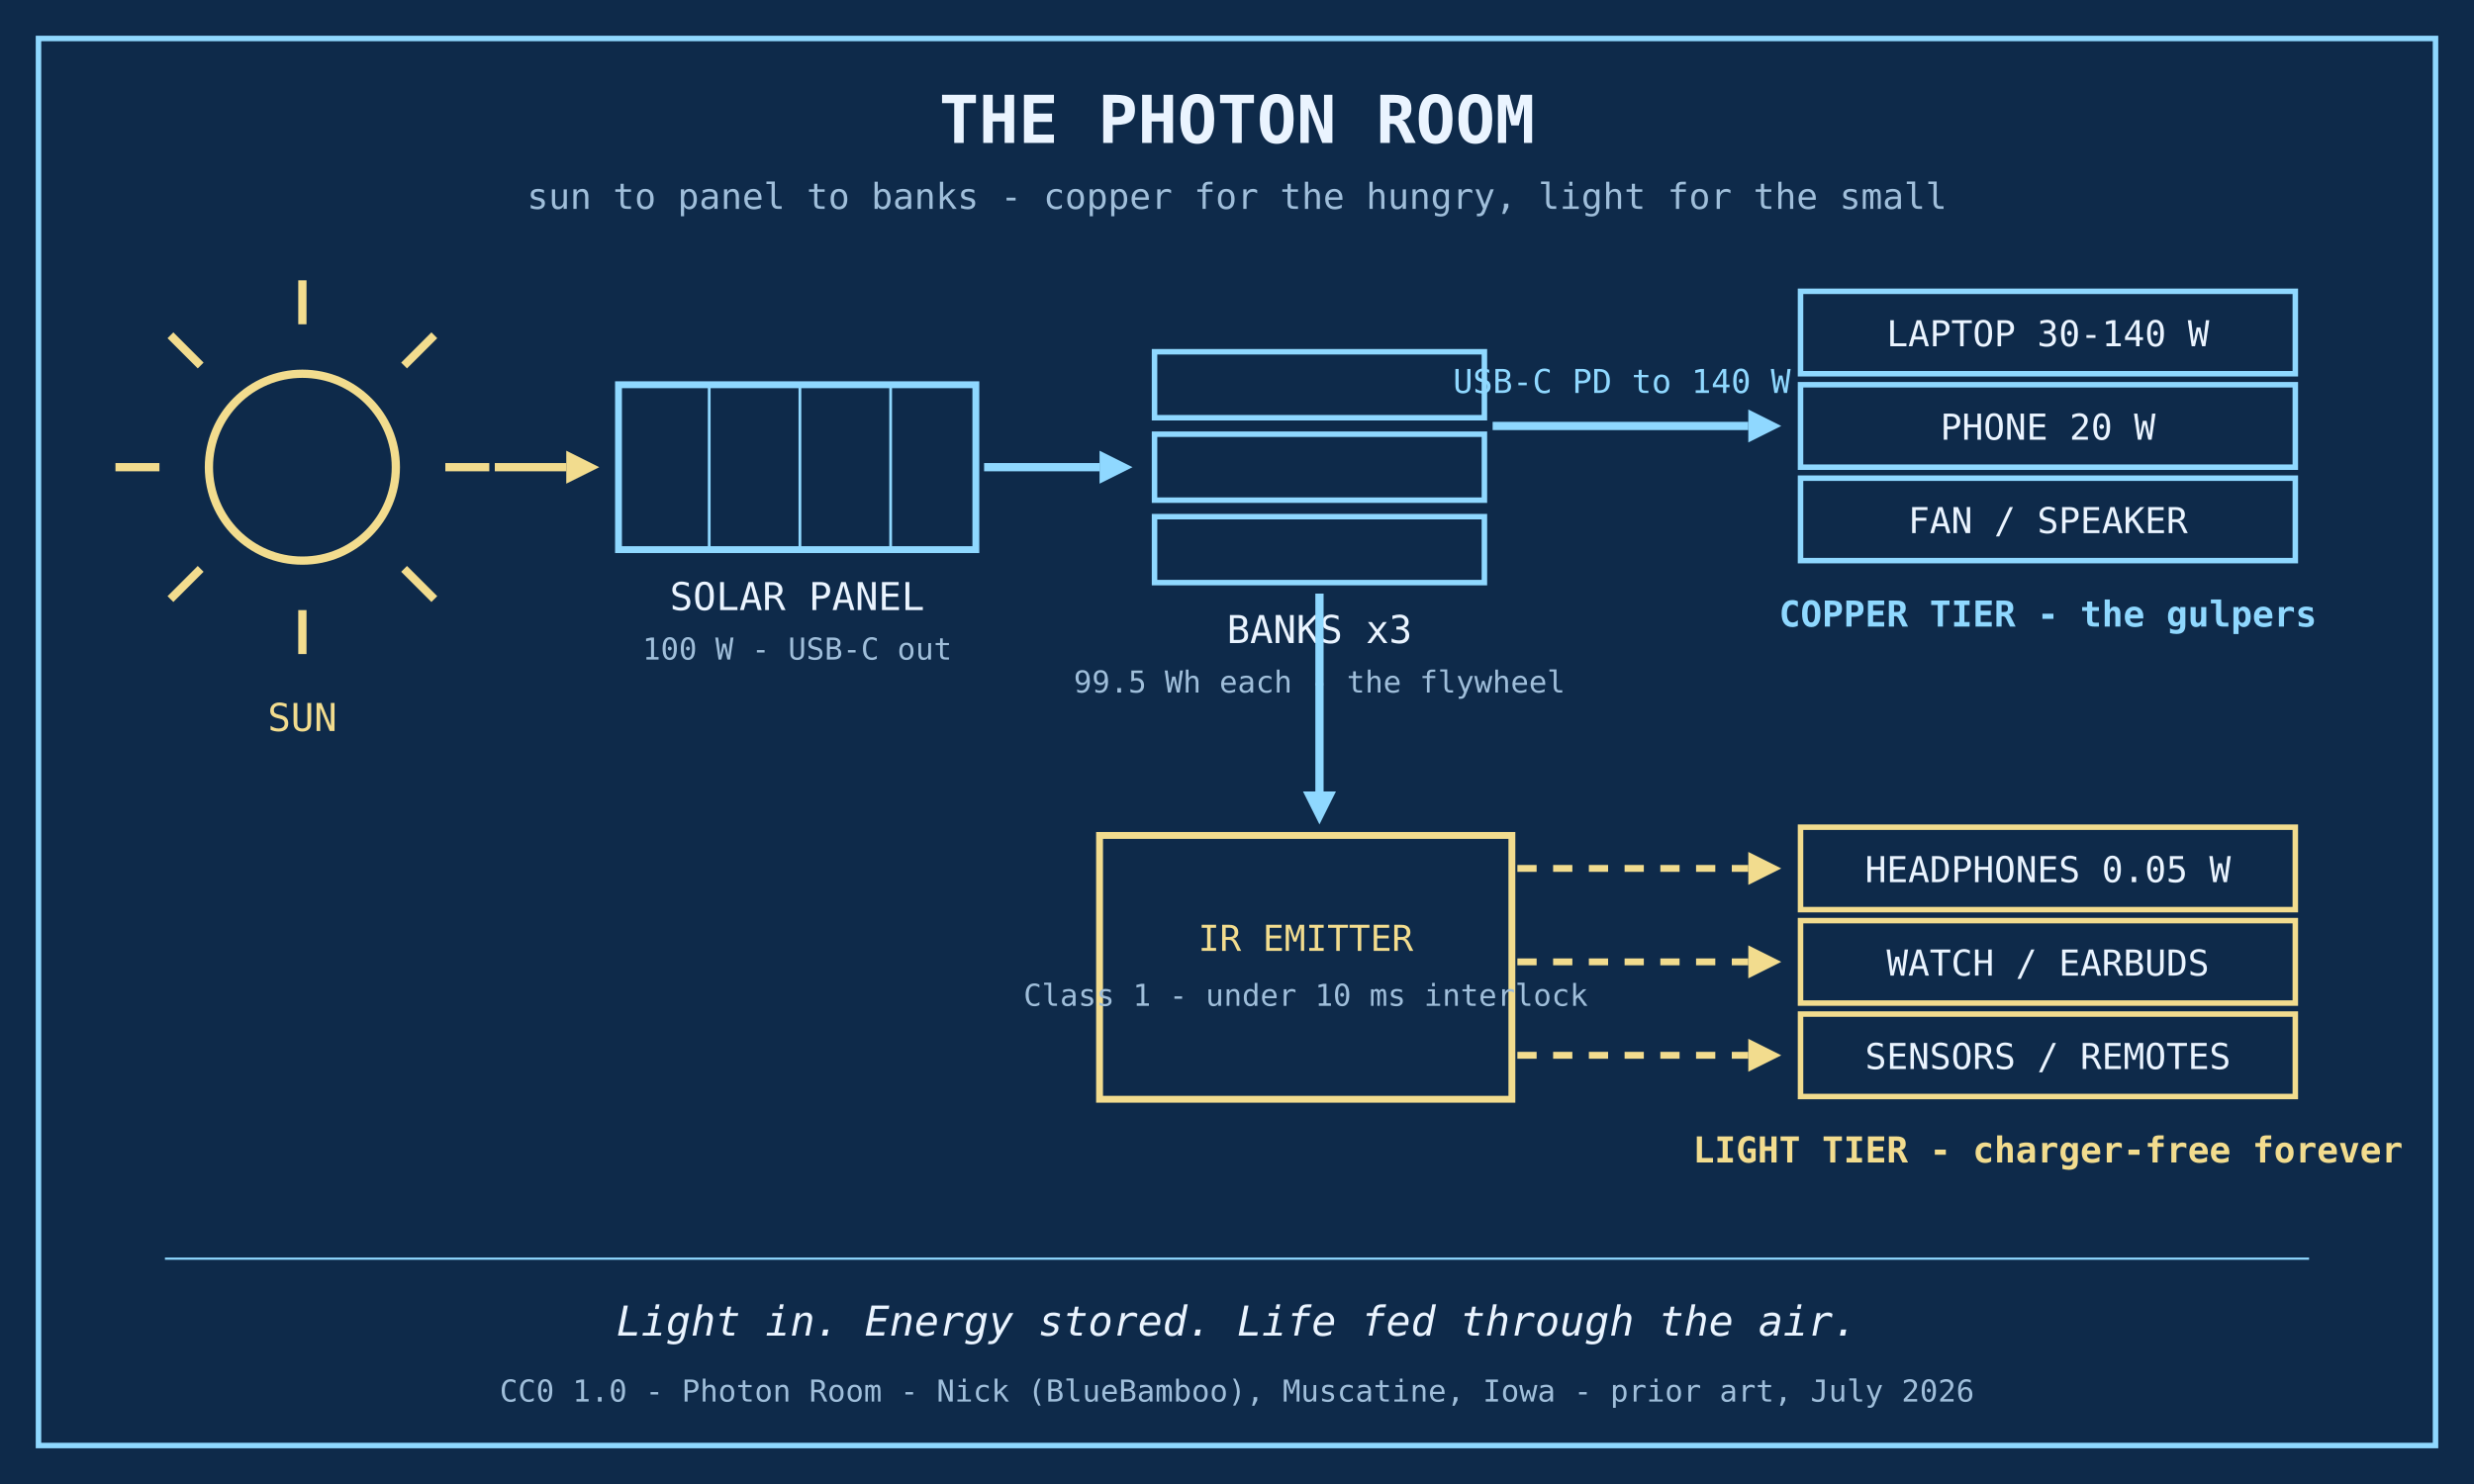
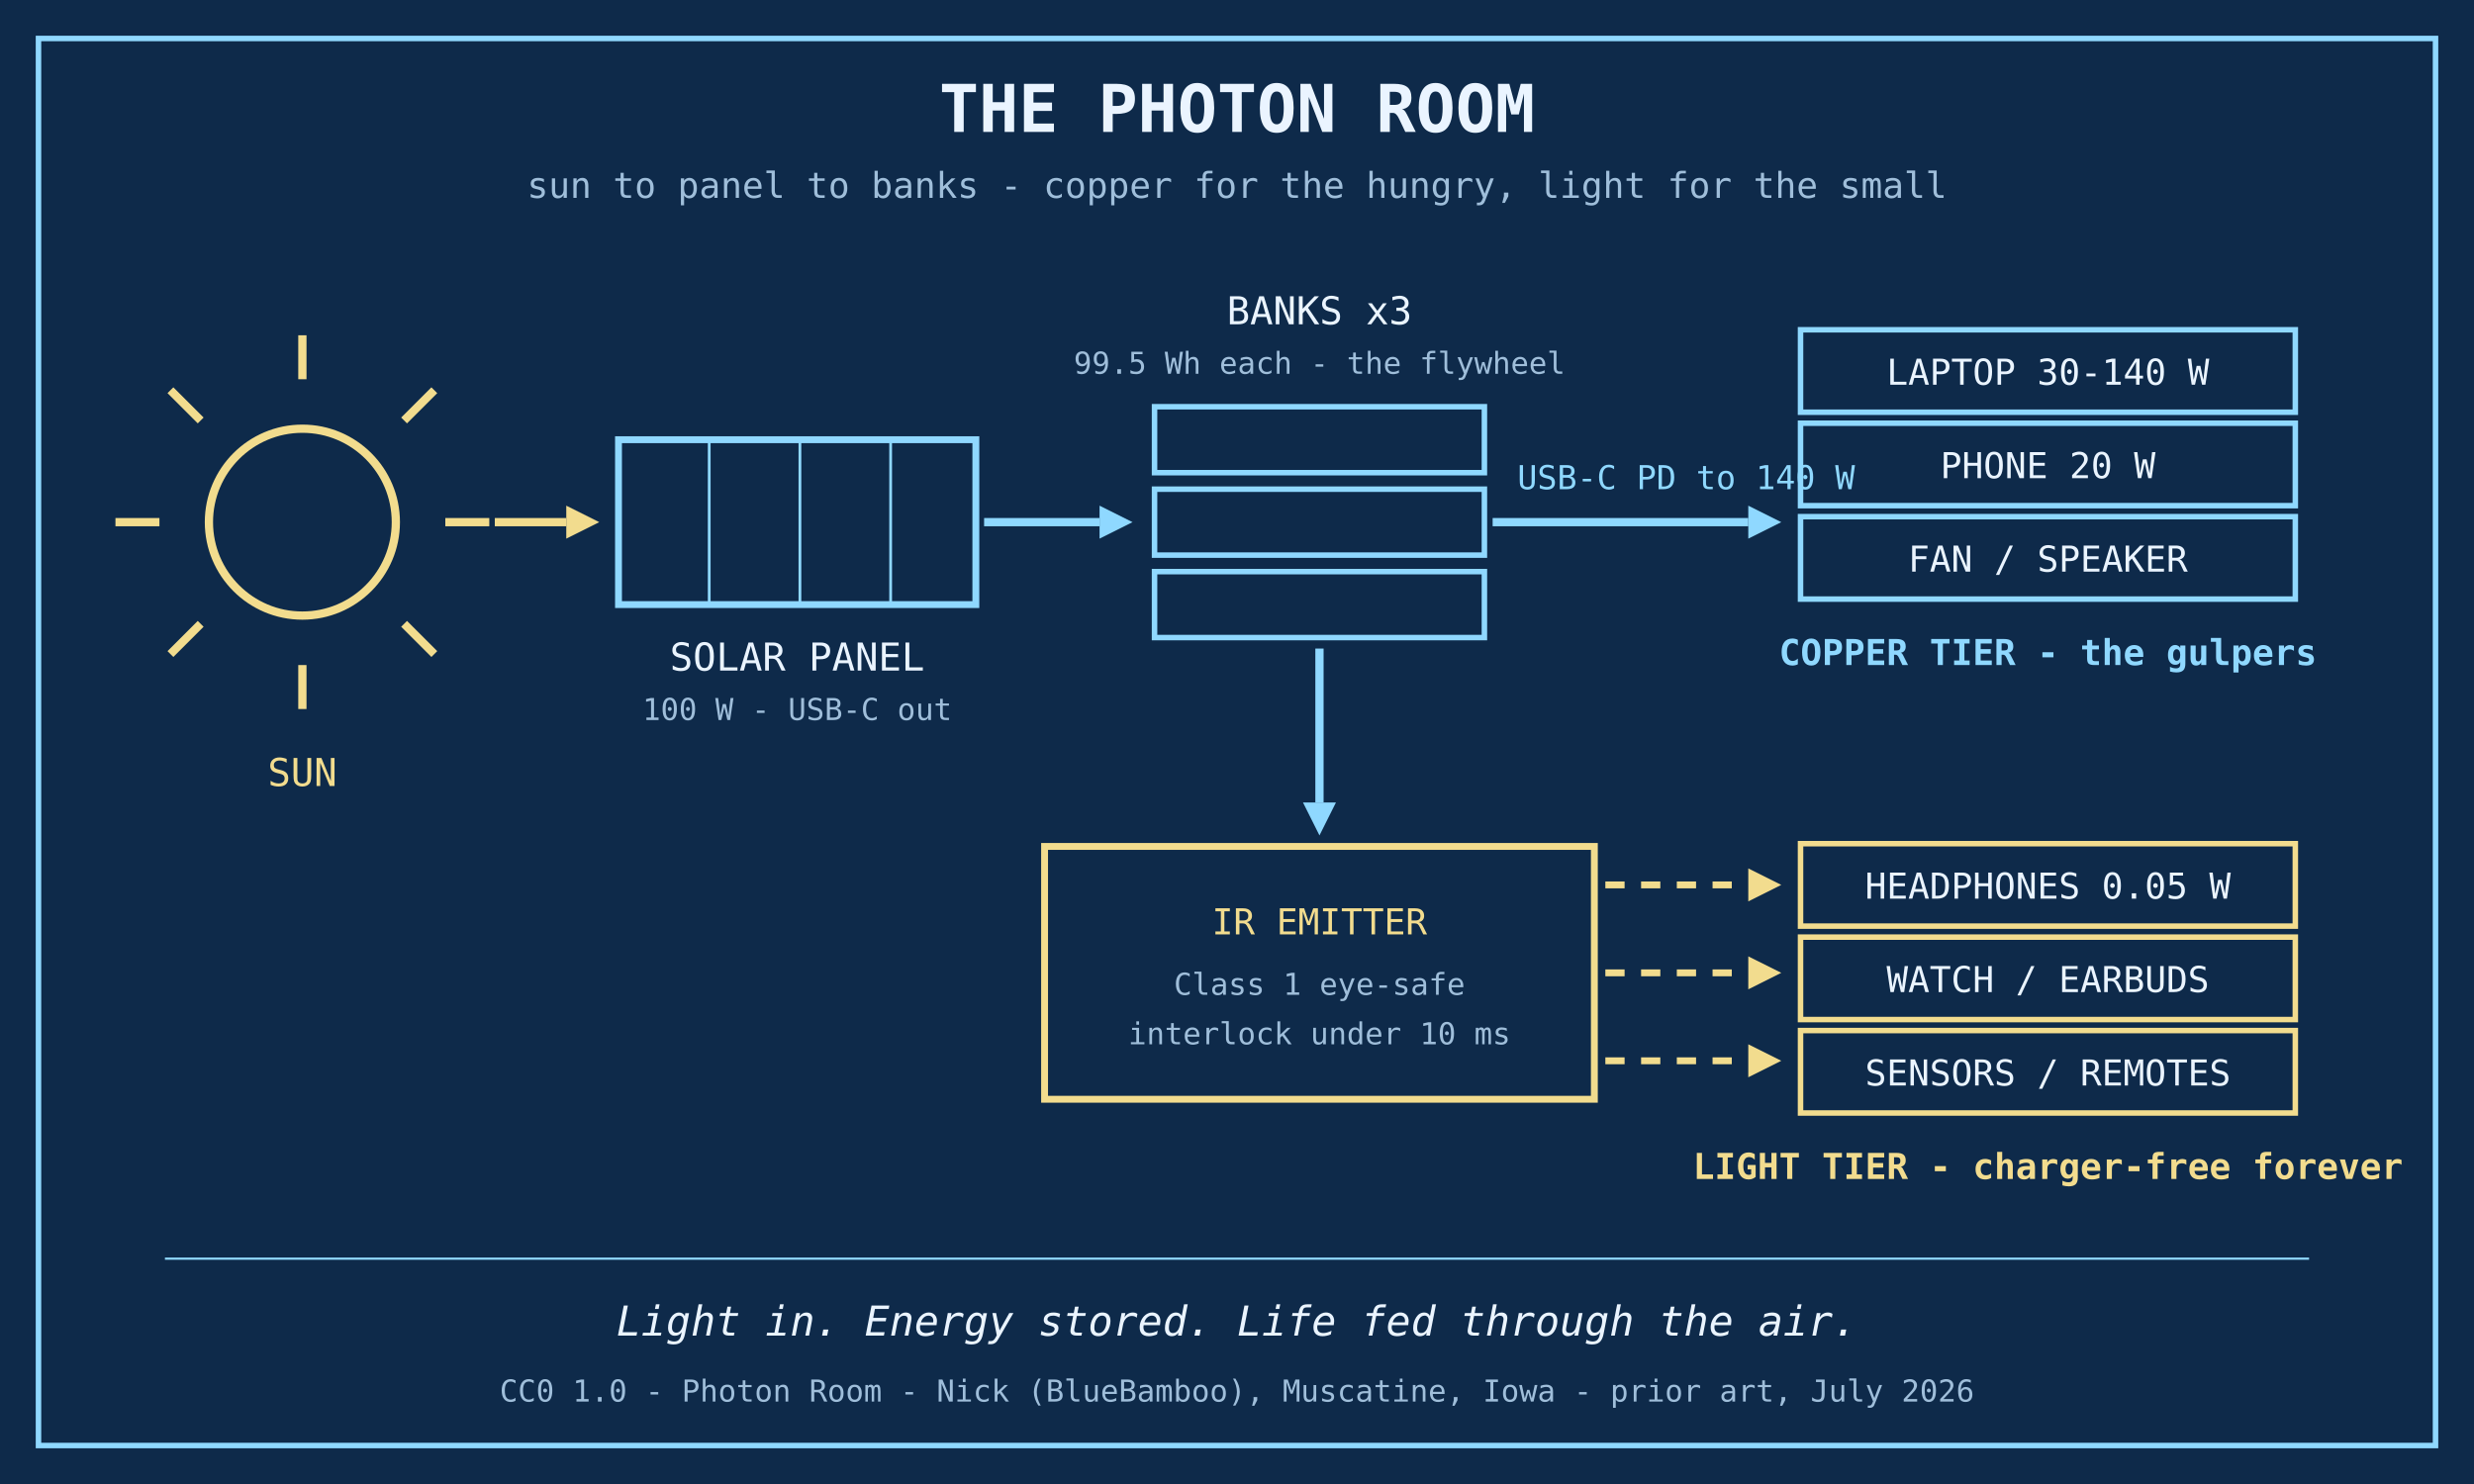
<svg xmlns="http://www.w3.org/2000/svg" width="900" height="540" viewBox="0 0 900 540" font-family="monospace">
  <rect width="900" height="540" fill="#0E2A4A" />
  <rect x="14" y="14" width="872" height="512" fill="none" stroke="#8FD8FF" stroke-width="2" />
-   <text x="450" y="52" text-anchor="middle" fill="#EAF4FF" font-size="24" font-weight="bold">THE PHOTON ROOM</text>
-   <text x="450" y="76" text-anchor="middle" fill="#9FBEDA" font-size="13">sun to panel to banks - copper for the hungry, light for the small</text>
-   <circle cx="110" cy="170" r="34" fill="none" stroke="#F2DC8E" stroke-width="3" />
-   <line x1="110" y1="118" x2="110" y2="102" stroke="#F2DC8E" stroke-width="3" />
-   <line x1="110" y1="222" x2="110" y2="238" stroke="#F2DC8E" stroke-width="3" />
-   <line x1="58" y1="170" x2="42" y2="170" stroke="#F2DC8E" stroke-width="3" />
-   <line x1="162" y1="170" x2="178" y2="170" stroke="#F2DC8E" stroke-width="3" />
-   <line x1="73" y1="133" x2="62" y2="122" stroke="#F2DC8E" stroke-width="3" />
-   <line x1="147" y1="133" x2="158" y2="122" stroke="#F2DC8E" stroke-width="3" />
-   <line x1="73" y1="207" x2="62" y2="218" stroke="#F2DC8E" stroke-width="3" />
-   <line x1="147" y1="207" x2="158" y2="218" stroke="#F2DC8E" stroke-width="3" />
-   <text x="110" y="266" text-anchor="middle" fill="#F2DC8E" font-size="14">SUN</text>
-   <line x1="180" y1="170" x2="206" y2="170" stroke="#F2DC8E" stroke-width="3" />
-   <polygon points="206,164 218,170 206,176" fill="#F2DC8E" />
-   <rect x="225" y="140" width="130" height="60" fill="none" stroke="#8FD8FF" stroke-width="2.5" />
-   <line x1="258" y1="140" x2="258" y2="200" stroke="#8FD8FF" stroke-width="1" />
-   <line x1="291" y1="140" x2="291" y2="200" stroke="#8FD8FF" stroke-width="1" />
-   <line x1="324" y1="140" x2="324" y2="200" stroke="#8FD8FF" stroke-width="1" />
-   <text x="290" y="222" text-anchor="middle" fill="#EAF4FF" font-size="14">SOLAR PANEL</text>
-   <text x="290" y="240" text-anchor="middle" fill="#9FBEDA" font-size="11">100 W - USB-C out</text>
-   <line x1="358" y1="170" x2="400" y2="170" stroke="#8FD8FF" stroke-width="3" />
-   <polygon points="400,164 412,170 400,176" fill="#8FD8FF" />
-   <rect x="420" y="128" width="120" height="24" fill="none" stroke="#8FD8FF" stroke-width="2" />
-   <rect x="420" y="158" width="120" height="24" fill="none" stroke="#8FD8FF" stroke-width="2" />
-   <rect x="420" y="188" width="120" height="24" fill="none" stroke="#8FD8FF" stroke-width="2" />
-   <text x="480" y="234" text-anchor="middle" fill="#EAF4FF" font-size="14">BANKS x3</text>
-   <text x="480" y="252" text-anchor="middle" fill="#9FBEDA" font-size="11">99.5 Wh each - the flywheel</text>
-   <line x1="543" y1="155" x2="636" y2="155" stroke="#8FD8FF" stroke-width="3" />
-   <polygon points="636,149 648,155 636,161" fill="#8FD8FF" />
-   <text x="590" y="143" text-anchor="middle" fill="#8FD8FF" font-size="12">USB-C PD to 140 W</text>
-   <rect x="655" y="106" width="180" height="30" fill="none" stroke="#8FD8FF" stroke-width="2" />
-   <rect x="655" y="140" width="180" height="30" fill="none" stroke="#8FD8FF" stroke-width="2" />
-   <rect x="655" y="174" width="180" height="30" fill="none" stroke="#8FD8FF" stroke-width="2" />
-   <text x="745" y="126" text-anchor="middle" fill="#EAF4FF" font-size="13">LAPTOP 30-140 W</text>
-   <text x="745" y="160" text-anchor="middle" fill="#EAF4FF" font-size="13">PHONE 20 W</text>
-   <text x="745" y="194" text-anchor="middle" fill="#EAF4FF" font-size="13">FAN / SPEAKER</text>
-   <text x="745" y="228" text-anchor="middle" fill="#8FD8FF" font-size="13" font-weight="bold">COPPER TIER - the gulpers</text>
-   <line x1="480" y1="216" x2="480" y2="288" stroke="#8FD8FF" stroke-width="3" />
-   <polygon points="474,288 486,288 480,300" fill="#8FD8FF" />
-   <rect x="400" y="304" width="150" height="96" fill="none" stroke="#F2DC8E" stroke-width="2.5" />
-   <text x="475" y="346" text-anchor="middle" fill="#F2DC8E" font-size="13">IR EMITTER</text>
-   <text x="475" y="366" text-anchor="middle" fill="#9FBEDA" font-size="11">Class 1 - under 10 ms interlock</text>
-   <line x1="552" y1="316" x2="636" y2="316" stroke="#F2DC8E" stroke-width="2.5" stroke-dasharray="7,6" />
-   <polygon points="636,310 648,316 636,322" fill="#F2DC8E" />
-   <line x1="552" y1="350" x2="636" y2="350" stroke="#F2DC8E" stroke-width="2.5" stroke-dasharray="7,6" />
-   <polygon points="636,344 648,350 636,356" fill="#F2DC8E" />
-   <line x1="552" y1="384" x2="636" y2="384" stroke="#F2DC8E" stroke-width="2.5" stroke-dasharray="7,6" />
-   <polygon points="636,378 648,384 636,390" fill="#F2DC8E" />
-   <rect x="655" y="301" width="180" height="30" fill="none" stroke="#F2DC8E" stroke-width="2" />
-   <rect x="655" y="335" width="180" height="30" fill="none" stroke="#F2DC8E" stroke-width="2" />
-   <rect x="655" y="369" width="180" height="30" fill="none" stroke="#F2DC8E" stroke-width="2" />
-   <text x="745" y="321" text-anchor="middle" fill="#EAF4FF" font-size="13">HEADPHONES 0.05 W</text>
-   <text x="745" y="355" text-anchor="middle" fill="#EAF4FF" font-size="13">WATCH / EARBUDS</text>
-   <text x="745" y="389" text-anchor="middle" fill="#EAF4FF" font-size="13">SENSORS / REMOTES</text>
-   <text x="745" y="423" text-anchor="middle" fill="#F2DC8E" font-size="13" font-weight="bold">LIGHT TIER - charger-free forever</text>
+   <text x="450" y="48" text-anchor="middle" fill="#EAF4FF" font-size="24" font-weight="bold">THE PHOTON ROOM</text>
+   <text x="450" y="72" text-anchor="middle" fill="#9FBEDA" font-size="13">sun to panel to banks - copper for the hungry, light for the small</text>
+   <circle cx="110" cy="190" r="34" fill="none" stroke="#F2DC8E" stroke-width="3" />
+   <line x1="110" y1="138" x2="110" y2="122" stroke="#F2DC8E" stroke-width="3" />
+   <line x1="110" y1="242" x2="110" y2="258" stroke="#F2DC8E" stroke-width="3" />
+   <line x1="58" y1="190" x2="42" y2="190" stroke="#F2DC8E" stroke-width="3" />
+   <line x1="162" y1="190" x2="178" y2="190" stroke="#F2DC8E" stroke-width="3" />
+   <line x1="73" y1="153" x2="62" y2="142" stroke="#F2DC8E" stroke-width="3" />
+   <line x1="147" y1="153" x2="158" y2="142" stroke="#F2DC8E" stroke-width="3" />
+   <line x1="73" y1="227" x2="62" y2="238" stroke="#F2DC8E" stroke-width="3" />
+   <line x1="147" y1="227" x2="158" y2="238" stroke="#F2DC8E" stroke-width="3" />
+   <text x="110" y="286" text-anchor="middle" fill="#F2DC8E" font-size="14">SUN</text>
+   <line x1="180" y1="190" x2="206" y2="190" stroke="#F2DC8E" stroke-width="3" />
+   <polygon points="206,184 218,190 206,196" fill="#F2DC8E" />
+   <rect x="225" y="160" width="130" height="60" fill="none" stroke="#8FD8FF" stroke-width="2.5" />
+   <line x1="258" y1="160" x2="258" y2="220" stroke="#8FD8FF" stroke-width="1" />
+   <line x1="291" y1="160" x2="291" y2="220" stroke="#8FD8FF" stroke-width="1" />
+   <line x1="324" y1="160" x2="324" y2="220" stroke="#8FD8FF" stroke-width="1" />
+   <text x="290" y="244" text-anchor="middle" fill="#EAF4FF" font-size="14">SOLAR PANEL</text>
+   <text x="290" y="262" text-anchor="middle" fill="#9FBEDA" font-size="11">100 W - USB-C out</text>
+   <line x1="358" y1="190" x2="400" y2="190" stroke="#8FD8FF" stroke-width="3" />
+   <polygon points="400,184 412,190 400,196" fill="#8FD8FF" />
+   <text x="480" y="118" text-anchor="middle" fill="#EAF4FF" font-size="14">BANKS x3</text>
+   <text x="480" y="136" text-anchor="middle" fill="#9FBEDA" font-size="11">99.5 Wh each - the flywheel</text>
+   <rect x="420" y="148" width="120" height="24" fill="none" stroke="#8FD8FF" stroke-width="2" />
+   <rect x="420" y="178" width="120" height="24" fill="none" stroke="#8FD8FF" stroke-width="2" />
+   <rect x="420" y="208" width="120" height="24" fill="none" stroke="#8FD8FF" stroke-width="2" />
+   <line x1="543" y1="190" x2="636" y2="190" stroke="#8FD8FF" stroke-width="3" />
+   <polygon points="636,184 648,190 636,196" fill="#8FD8FF" />
+   <text x="552" y="178" fill="#8FD8FF" font-size="12">USB-C PD to 140 W</text>
+   <rect x="655" y="120" width="180" height="30" fill="none" stroke="#8FD8FF" stroke-width="2" />
+   <rect x="655" y="154" width="180" height="30" fill="none" stroke="#8FD8FF" stroke-width="2" />
+   <rect x="655" y="188" width="180" height="30" fill="none" stroke="#8FD8FF" stroke-width="2" />
+   <text x="745" y="140" text-anchor="middle" fill="#EAF4FF" font-size="13">LAPTOP 30-140 W</text>
+   <text x="745" y="174" text-anchor="middle" fill="#EAF4FF" font-size="13">PHONE 20 W</text>
+   <text x="745" y="208" text-anchor="middle" fill="#EAF4FF" font-size="13">FAN / SPEAKER</text>
+   <text x="745" y="242" text-anchor="middle" fill="#8FD8FF" font-size="13" font-weight="bold">COPPER TIER - the gulpers</text>
+   <line x1="480" y1="236" x2="480" y2="292" stroke="#8FD8FF" stroke-width="3" />
+   <polygon points="474,292 486,292 480,304" fill="#8FD8FF" />
+   <rect x="380" y="308" width="200" height="92" fill="none" stroke="#F2DC8E" stroke-width="2.5" />
+   <text x="480" y="340" text-anchor="middle" fill="#F2DC8E" font-size="13">IR EMITTER</text>
+   <text x="480" y="362" text-anchor="middle" fill="#9FBEDA" font-size="11">Class 1 eye-safe</text>
+   <text x="480" y="380" text-anchor="middle" fill="#9FBEDA" font-size="11">interlock under 10 ms</text>
+   <line x1="584" y1="322" x2="636" y2="322" stroke="#F2DC8E" stroke-width="2.5" stroke-dasharray="7,6" />
+   <polygon points="636,316 648,322 636,328" fill="#F2DC8E" />
+   <line x1="584" y1="354" x2="636" y2="354" stroke="#F2DC8E" stroke-width="2.5" stroke-dasharray="7,6" />
+   <polygon points="636,348 648,354 636,360" fill="#F2DC8E" />
+   <line x1="584" y1="386" x2="636" y2="386" stroke="#F2DC8E" stroke-width="2.5" stroke-dasharray="7,6" />
+   <polygon points="636,380 648,386 636,392" fill="#F2DC8E" />
+   <rect x="655" y="307" width="180" height="30" fill="none" stroke="#F2DC8E" stroke-width="2" />
+   <rect x="655" y="341" width="180" height="30" fill="none" stroke="#F2DC8E" stroke-width="2" />
+   <rect x="655" y="375" width="180" height="30" fill="none" stroke="#F2DC8E" stroke-width="2" />
+   <text x="745" y="327" text-anchor="middle" fill="#EAF4FF" font-size="13">HEADPHONES 0.05 W</text>
+   <text x="745" y="361" text-anchor="middle" fill="#EAF4FF" font-size="13">WATCH / EARBUDS</text>
+   <text x="745" y="395" text-anchor="middle" fill="#EAF4FF" font-size="13">SENSORS / REMOTES</text>
+   <text x="745" y="429" text-anchor="middle" fill="#F2DC8E" font-size="13" font-weight="bold">LIGHT TIER - charger-free forever</text>
  <line x1="60" y1="458" x2="840" y2="458" stroke="#8FD8FF" stroke-width="0.8" />
  <text x="450" y="486" text-anchor="middle" fill="#EAF4FF" font-size="15" font-style="italic">Light in. Energy stored. Life fed through the air.</text>
  <text x="450" y="510" text-anchor="middle" fill="#9FBEDA" font-size="11">CC0 1.0 - Photon Room - Nick (BlueBamboo), Muscatine, Iowa - prior art, July 2026</text>
</svg>
